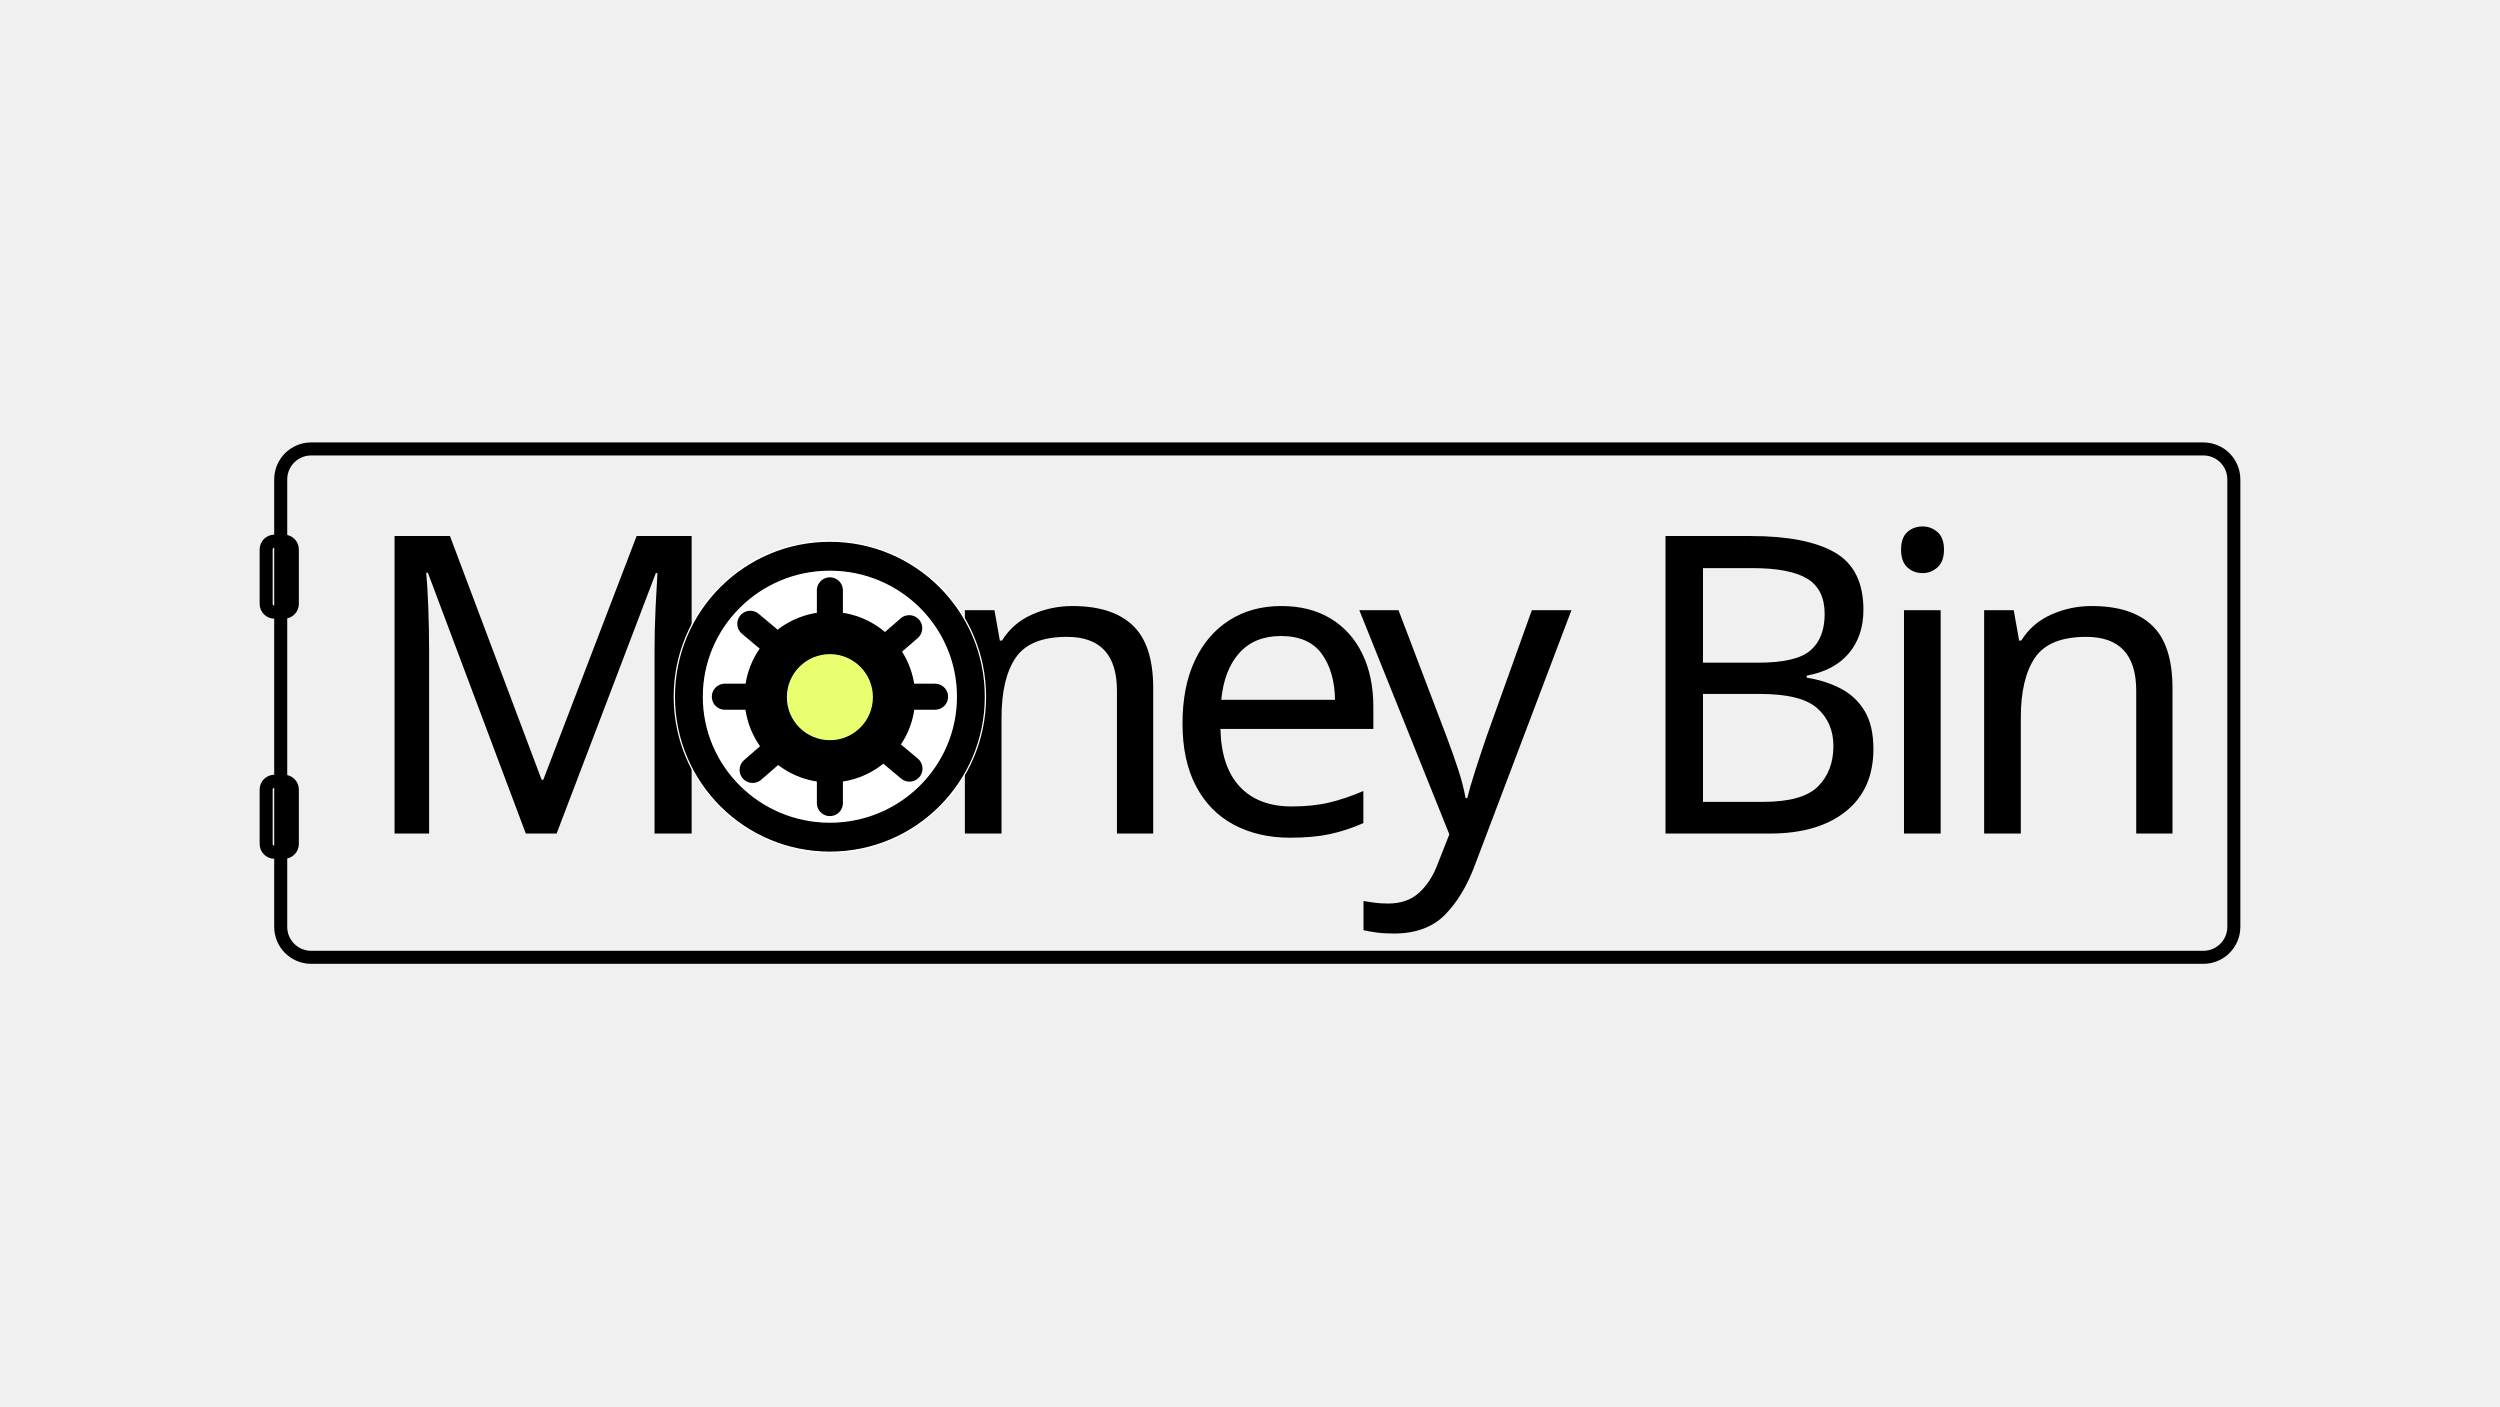
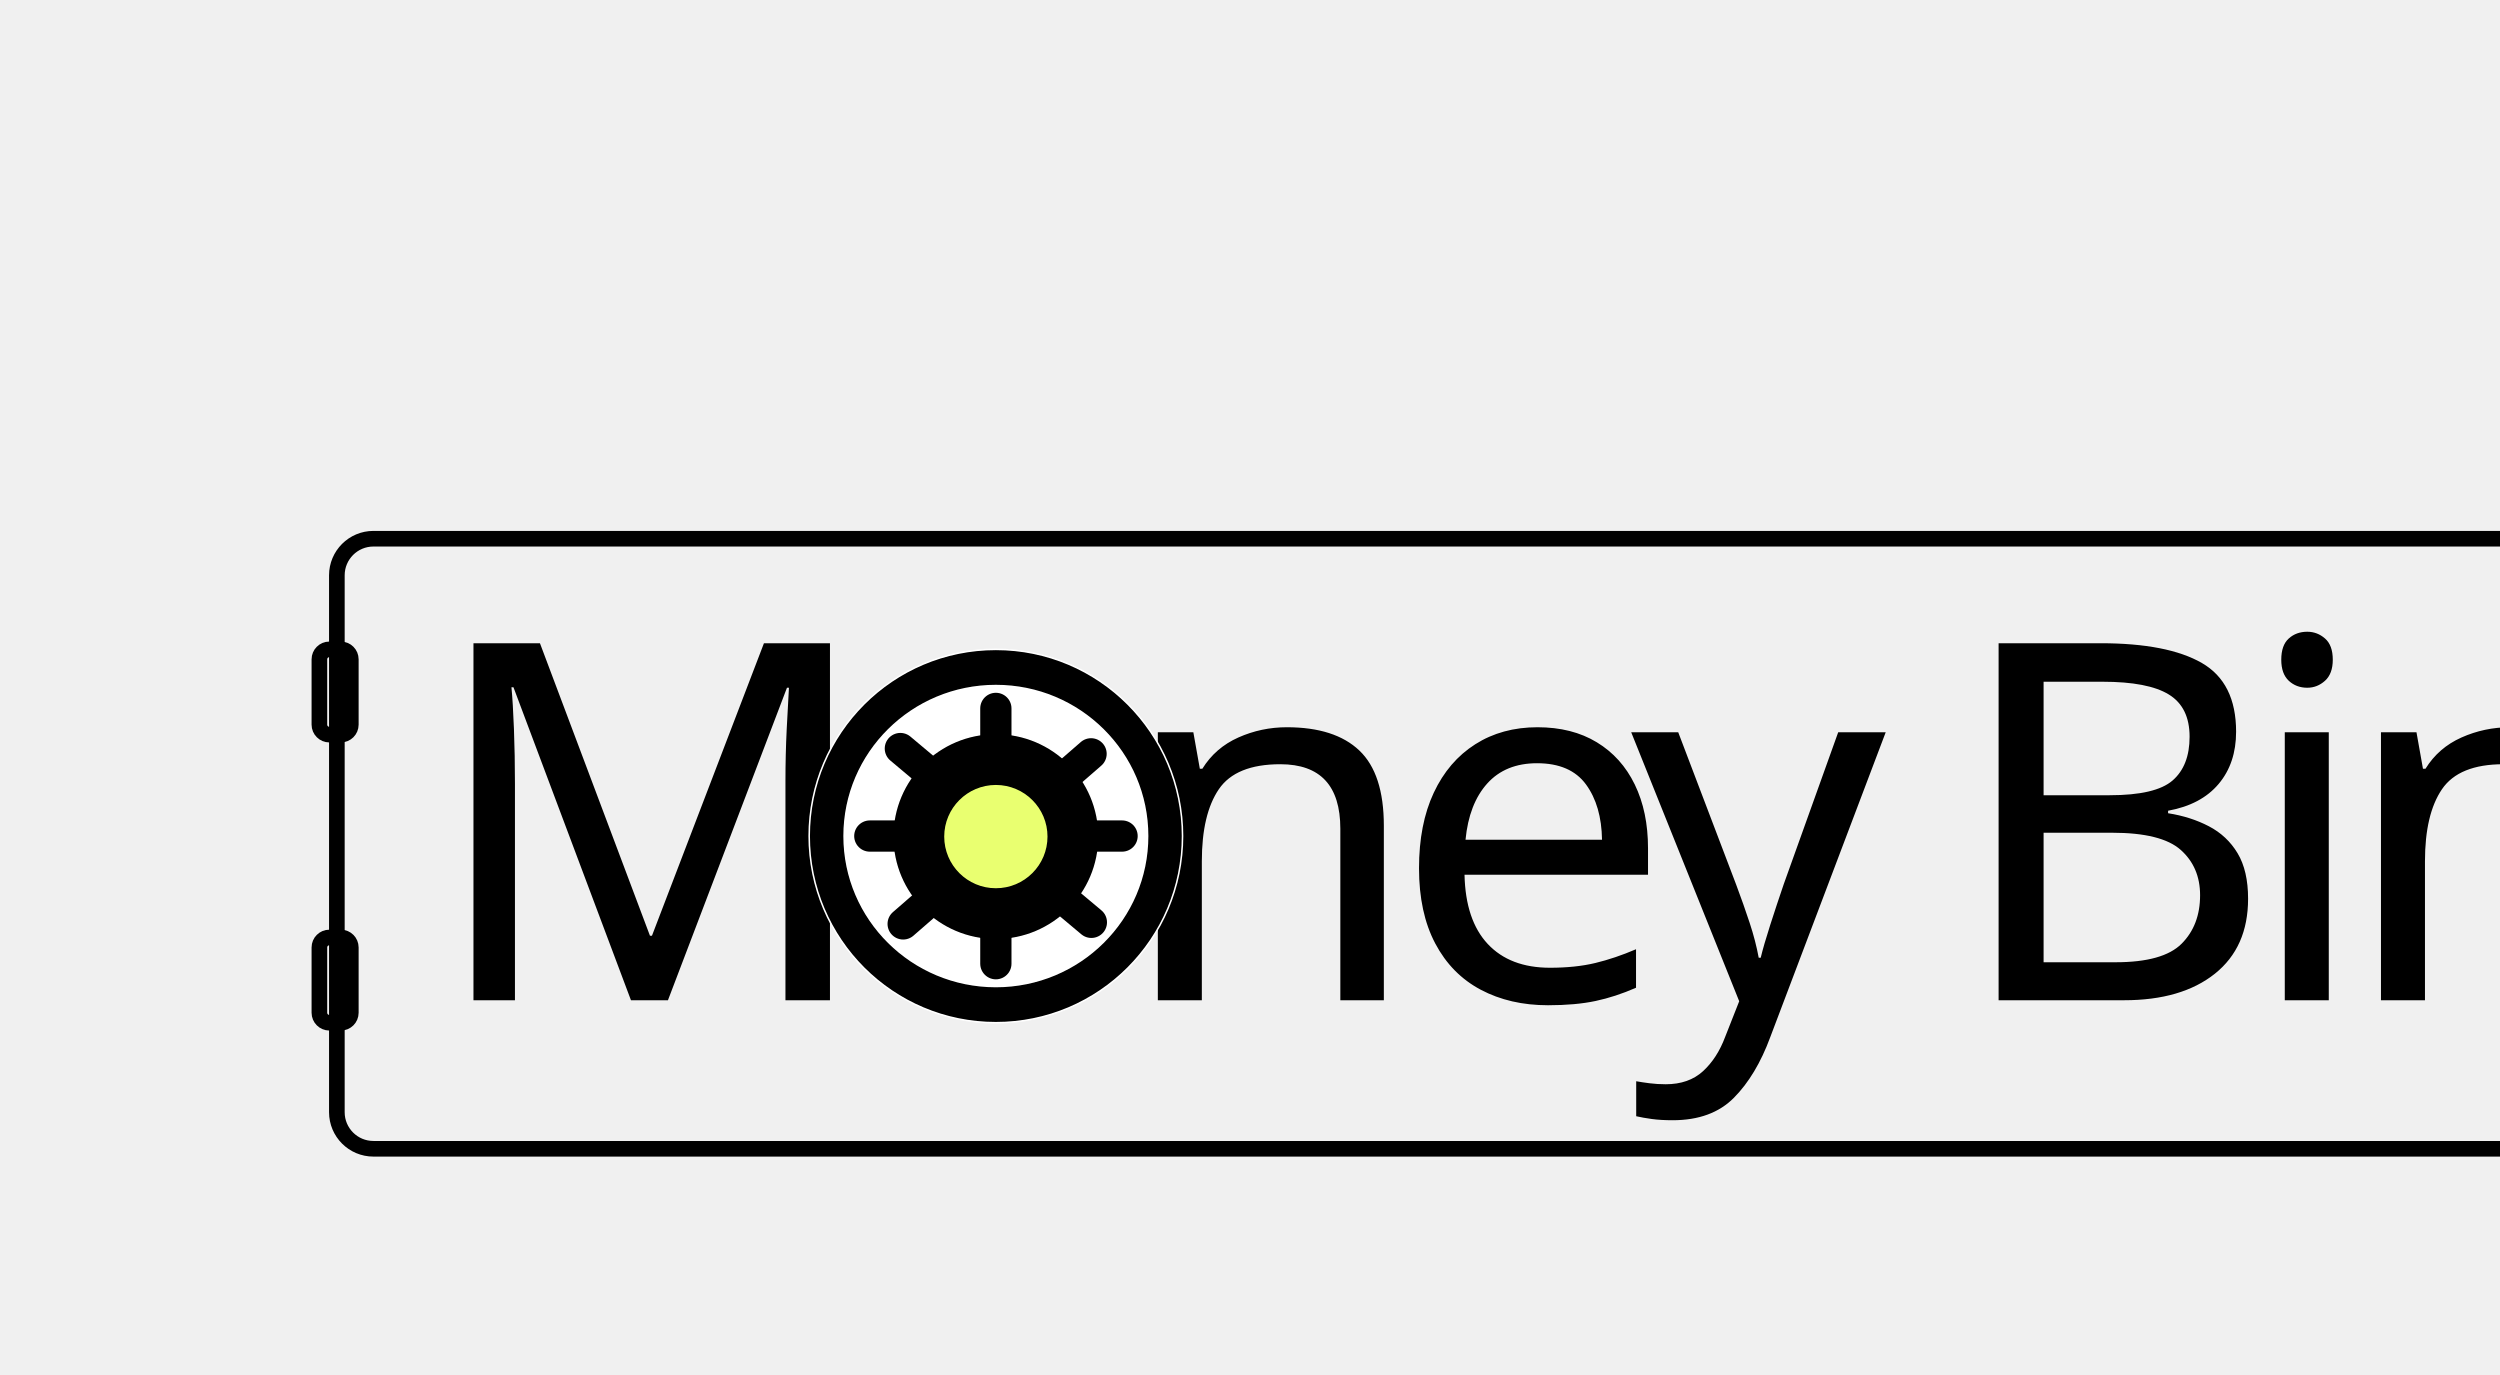
- <svg xmlns="http://www.w3.org/2000/svg" version="1.1" x="0px" y="0px" width="1920px" height="1080px" viewBox="0 0 1920 1080" style="enable-background:new 0 0 1920 1080;" xml:space="preserve">
+ <svg xmlns="http://www.w3.org/2000/svg" viewBox="0 0 1600 880" preserveAspectRatio="xMidYMid meet">
  <style type="text/css">
- 	.st0{fill:none;stroke:#000000;stroke-width:10;stroke-linecap:round;stroke-miterlimit:10;}
- 	.st1{font-family:'SofiaPro-Regular';}
- 	.st2{font-size:320px;}
- 	.st3{letter-spacing:-21;}
- 	.st4{fill:none;}
- 	.st5{stroke:#FFFFFF;stroke-miterlimit:10;}
- 	.st6{fill:#FFFFFF;stroke:#000000;stroke-miterlimit:10;}
- 	.st7{fill:#E9FF70;stroke:#000000;stroke-miterlimit:10;}
- 	.st8{fill:#FFFFFF;stroke:#000000;stroke-width:20;stroke-linecap:round;stroke-miterlimit:10;}
- 	.st9{display:none;}
- 	.st10{display:inline;fill:none;stroke:#000000;stroke-width:10;stroke-linecap:round;stroke-miterlimit:10;}
- 	.st11{display:inline;}
- 	.st12{font-family:'Impact';}
- 	.st13{font-size:317.905px;}
- 	.st14{letter-spacing:11;}
- </style>
+         .st0{fill:none;stroke:#000000;stroke-width:10;stroke-linecap:round;stroke-miterlimit:10;}
+         .st1{font-family:'SofiaPro-Regular';}
+         .st2{font-size:320px;}
+         .st3{letter-spacing:-21;}
+         .st4{fill:none;}
+         .st5{stroke:#FFFFFF;stroke-miterlimit:10;}
+         .st6{fill:#FFFFFF;stroke:#000000;stroke-miterlimit:10;}
+         .st7{fill:#E9FF70;stroke:#000000;stroke-miterlimit:10;}
+         .st8{fill:#FFFFFF;stroke:#000000;stroke-width:20;stroke-linecap:round;stroke-miterlimit:10;}
+         .st9{display:none;}
+         .st10{display:inline;fill:none;stroke:#000000;stroke-width:10;stroke-linecap:round;stroke-miterlimit:10;}
+         .st11{display:inline;}
+         .st12{font-family:'Impact';}
+         .st13{font-size:317.905px;}
+         .st14{letter-spacing:11;}
+     </style>
  <g id="Ebene_1">
-     <path class="st0" d="M215.59,711.81V368.19c0-12.93,10.48-23.41,23.41-23.41h1453.18c12.93,0,23.41,10.48,23.41,23.41v343.62   c0,12.93-10.48,23.41-23.41,23.41H239C226.07,735.22,215.59,724.74,215.59,711.81z" />
-     <path class="st0" d="M204.41,463.78v-41.8c0-3.52,2.85-6.38,6.38-6.38h7.35c3.52,0,6.38,2.85,6.38,6.38v41.8   c0,3.52-2.85,6.38-6.38,6.38h-7.35C207.27,470.15,204.41,467.3,204.41,463.78z" />
-     <path class="st0" d="M204.41,648.17v-41.8c0-3.52,2.85-6.38,6.38-6.38h7.35c3.52,0,6.38,2.85,6.38,6.38v41.8   c0,3.52-2.85,6.38-6.38,6.38h-7.35C207.27,654.54,204.41,651.69,204.41,648.17z" />
+     <path class="st0" d="M215.59,711.81V368.19c0-12.93,10.48-23.41,23.41-23.41h1453.18c12.93,0,23.41,10.48,23.41,23.41v343.62             c0,12.93-10.48,23.41-23.41,23.41H239C226.07,735.22,215.59,724.74,215.59,711.81z" />
+     <path class="st0" d="M204.41,463.78v-41.8c0-3.52,2.85-6.38,6.38-6.38h7.35c3.52,0,6.38,2.85,6.38,6.38v41.8             c0,3.52-2.85,6.38-6.38,6.38h-7.35C207.27,470.15,204.41,467.3,204.41,463.78z" />
+     <path class="st0" d="M204.41,648.17v-41.8c0-3.52,2.85-6.38,6.38-6.38h7.35c3.52,0,6.38,2.85,6.38,6.38v41.8             c0,3.52-2.85,6.38-6.38,6.38h-7.35C207.27,654.54,204.41,651.69,204.41,648.17z" />
    <text transform="matrix(1 0 0 1 271.9714 640.1538)" class="st1 st2 st3">Money Bin</text>
    <rect x="588.82" y="397.24" class="st4" width="180" height="298" />
    <g>
      <circle class="st5" cx="637.35" cy="535.07" r="119.47" />
      <ellipse class="st6" cx="637.35" cy="535.07" rx="98.11" ry="97.3" />
      <circle class="st5" cx="637.35" cy="535.42" r="66.04" />
      <circle class="st7" cx="637.35" cy="535.42" r="33.55" />
      <line class="st8" x1="637.35" y1="487.65" x2="637.35" y2="453.38" />
      <line class="st8" x1="637.35" y1="616.77" x2="637.35" y2="582.49" />
      <line class="st8" x1="683.85" y1="535.07" x2="718.12" y2="535.07" />
      <line class="st8" x1="672.22" y1="568.26" x2="698.48" y2="590.29" />
      <line class="st8" x1="698.28" y1="482.45" x2="672.41" y2="504.94" />
      <line class="st8" x1="603.89" y1="568.82" x2="578.02" y2="591.3" />
      <line class="st8" x1="576.23" y1="479.07" x2="602.49" y2="501.1" />
      <line class="st8" x1="556.68" y1="535.07" x2="590.96" y2="535.07" />
    </g>
  </g>
-   <g id="Ebene_1_Kopie" class="st9">
-     <path class="st10" d="M399.95,397.61V296.07c0-3.52,2.85-6.38,6.38-6.38h7.35c3.52,0,6.38,2.85,6.38,6.38v101.54   c0,3.52-2.85,6.38-6.38,6.38h-7.35C402.8,403.99,399.95,401.14,399.95,397.61z" />
-     <path class="st10" d="M399.95,783.93V682.39c0-3.52,2.85-6.38,6.38-6.38h7.35c3.52,0,6.38,2.85,6.38,6.38v101.54   c0,3.52-2.85,6.38-6.38,6.38h-7.35C402.8,790.31,399.95,787.45,399.95,783.93z" />
-     <g class="st11">
-       <text transform="matrix(1 0 0 1 752.3872 836.2695)" class="st12 st13 st14">Bin</text>
-       <text transform="matrix(1 0 0 1 490.8154 506.2695)" class="st12 st13 st14">Money </text>
-       <rect x="725.19" y="254.5" class="st4" width="160.25" height="265.3" />
-       <g>
-         <circle class="st5" cx="805.32" cy="387.15" r="132.65" />
-         <ellipse class="st6" cx="805.32" cy="387.15" rx="108.93" ry="108.04" />
-         <circle class="st5" cx="805.32" cy="387.15" r="49.95" />
-         <circle class="st7" cx="805.32" cy="387.54" r="37.25" />
-         <line class="st8" x1="805.32" y1="334.51" x2="805.32" y2="296.45" />
-         <line class="st8" x1="805.32" y1="477.86" x2="805.32" y2="439.8" />
-         <line class="st8" x1="856.94" y1="387.15" x2="895" y2="387.15" />
-         <line class="st8" x1="844.03" y1="424" x2="873.19" y2="448.46" />
-         <line class="st8" x1="872.97" y1="328.73" x2="844.25" y2="353.7" />
-         <line class="st8" x1="768.17" y1="424.62" x2="739.45" y2="449.59" />
-         <line class="st8" x1="737.46" y1="324.97" x2="766.61" y2="349.44" />
-         <line class="st8" x1="715.75" y1="387.15" x2="753.81" y2="387.15" />
-       </g>
-     </g>
-   </g>
-   <g id="Ebene_1_Kopie_2" class="st9">
-     <path class="st10" d="M410,870.66V187.47c0-12.93,10.48-23.41,23.41-23.41h1033.18c12.93,0,23.41,10.48,23.41,23.41v683.18   c0,12.93-10.48,23.41-23.41,23.41H433.41C420.48,894.07,410,883.58,410,870.66z" />
-     <path class="st10" d="M399.95,397.61V296.07c0-3.52,2.85-6.38,6.38-6.38h7.35c3.52,0,6.38,2.85,6.38,6.38v101.54   c0,3.52-2.85,6.38-6.38,6.38h-7.35C402.8,403.99,399.95,401.14,399.95,397.61z" />
-     <path class="st10" d="M399.95,783.93V682.39c0-3.52,2.85-6.38,6.38-6.38h7.35c3.52,0,6.38,2.85,6.38,6.38v101.54   c0,3.52-2.85,6.38-6.38,6.38h-7.35C402.8,790.31,399.95,787.45,399.95,783.93z" />
-     <g class="st11">
-       <text transform="matrix(1 0 0 1 493.5792 804.2695)" class="st12 st13 st14">Bin</text>
-       <text transform="matrix(1 0 0 1 490.8154 506.2695)" class="st12 st13 st14">Money </text>
-       <rect x="725.19" y="254.5" class="st4" width="160.25" height="265.3" />
-       <g>
-         <circle class="st5" cx="805.32" cy="387.15" r="132.65" />
-         <ellipse class="st6" cx="805.32" cy="387.15" rx="108.93" ry="108.04" />
-         <circle class="st5" cx="805.32" cy="387.15" r="49.95" />
-         <circle class="st7" cx="805.32" cy="387.54" r="37.25" />
-         <line class="st8" x1="805.32" y1="334.51" x2="805.32" y2="296.45" />
-         <line class="st8" x1="805.32" y1="477.86" x2="805.32" y2="439.8" />
-         <line class="st8" x1="856.94" y1="387.15" x2="895" y2="387.15" />
-         <line class="st8" x1="844.03" y1="424" x2="873.19" y2="448.46" />
-         <line class="st8" x1="872.97" y1="328.73" x2="844.25" y2="353.7" />
-         <line class="st8" x1="768.17" y1="424.62" x2="739.45" y2="449.59" />
-         <line class="st8" x1="737.46" y1="324.97" x2="766.61" y2="349.44" />
-         <line class="st8" x1="715.75" y1="387.15" x2="753.81" y2="387.15" />
-       </g>
-     </g>
-   </g>
</svg>
